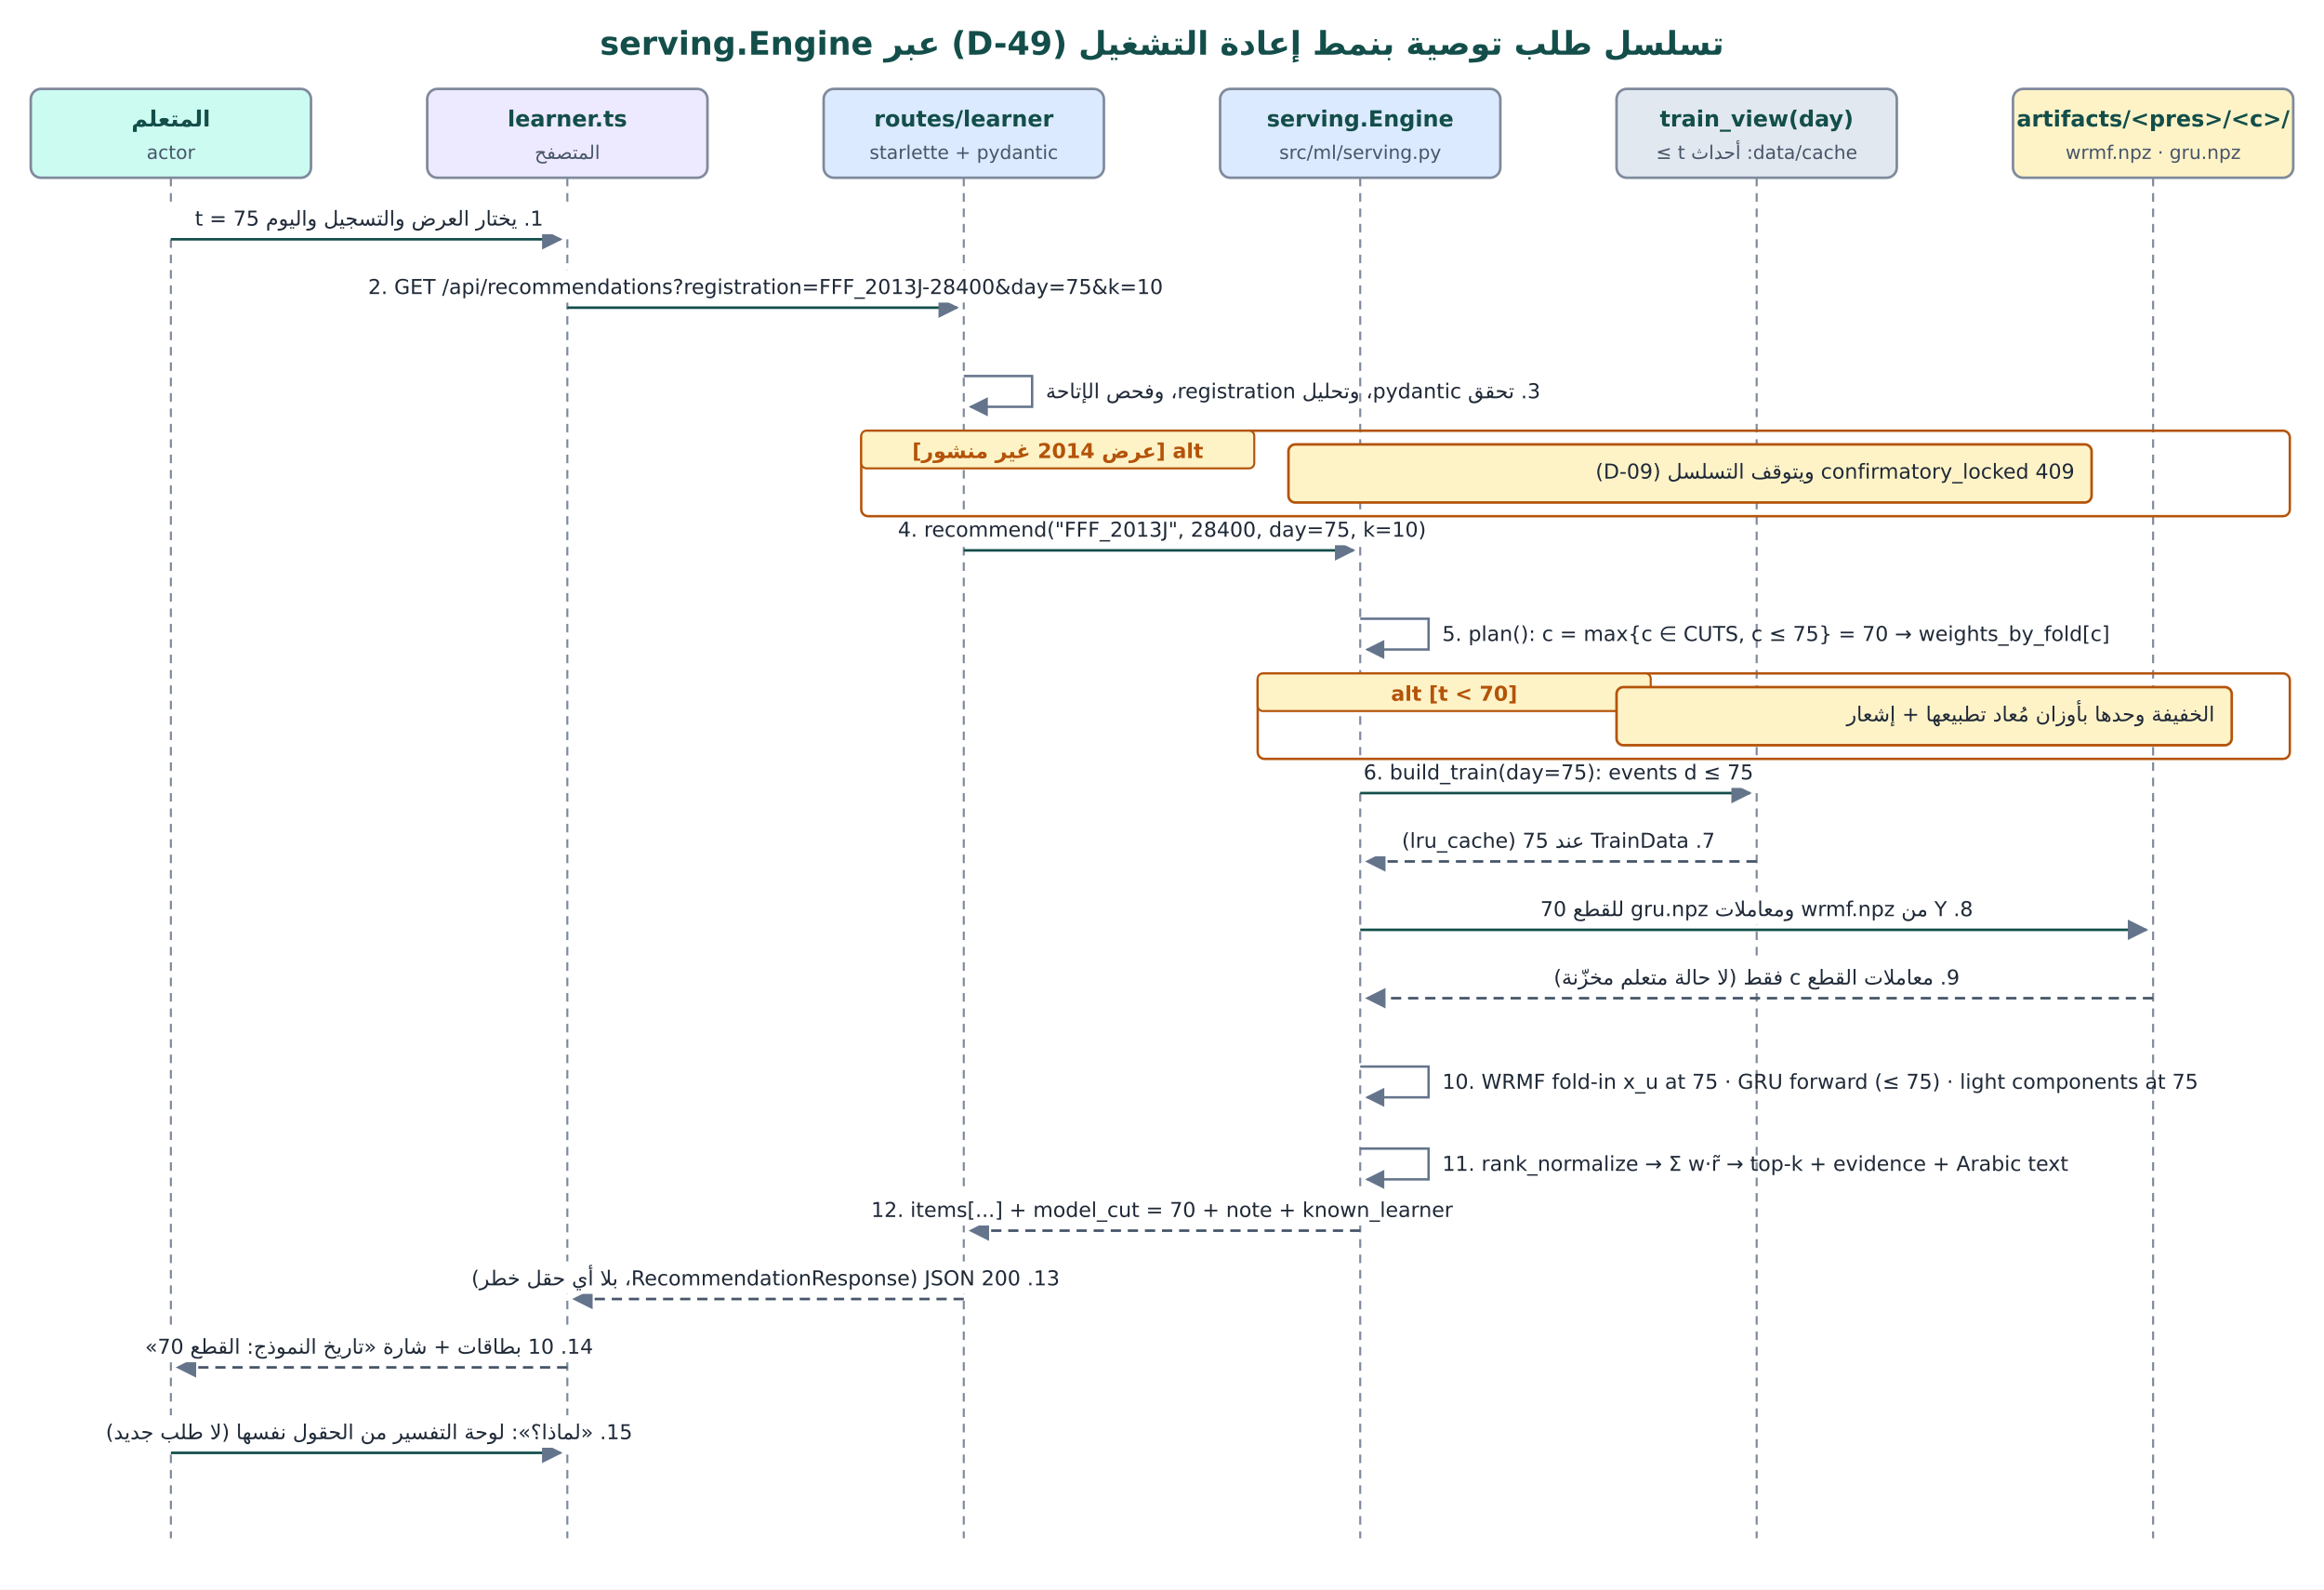
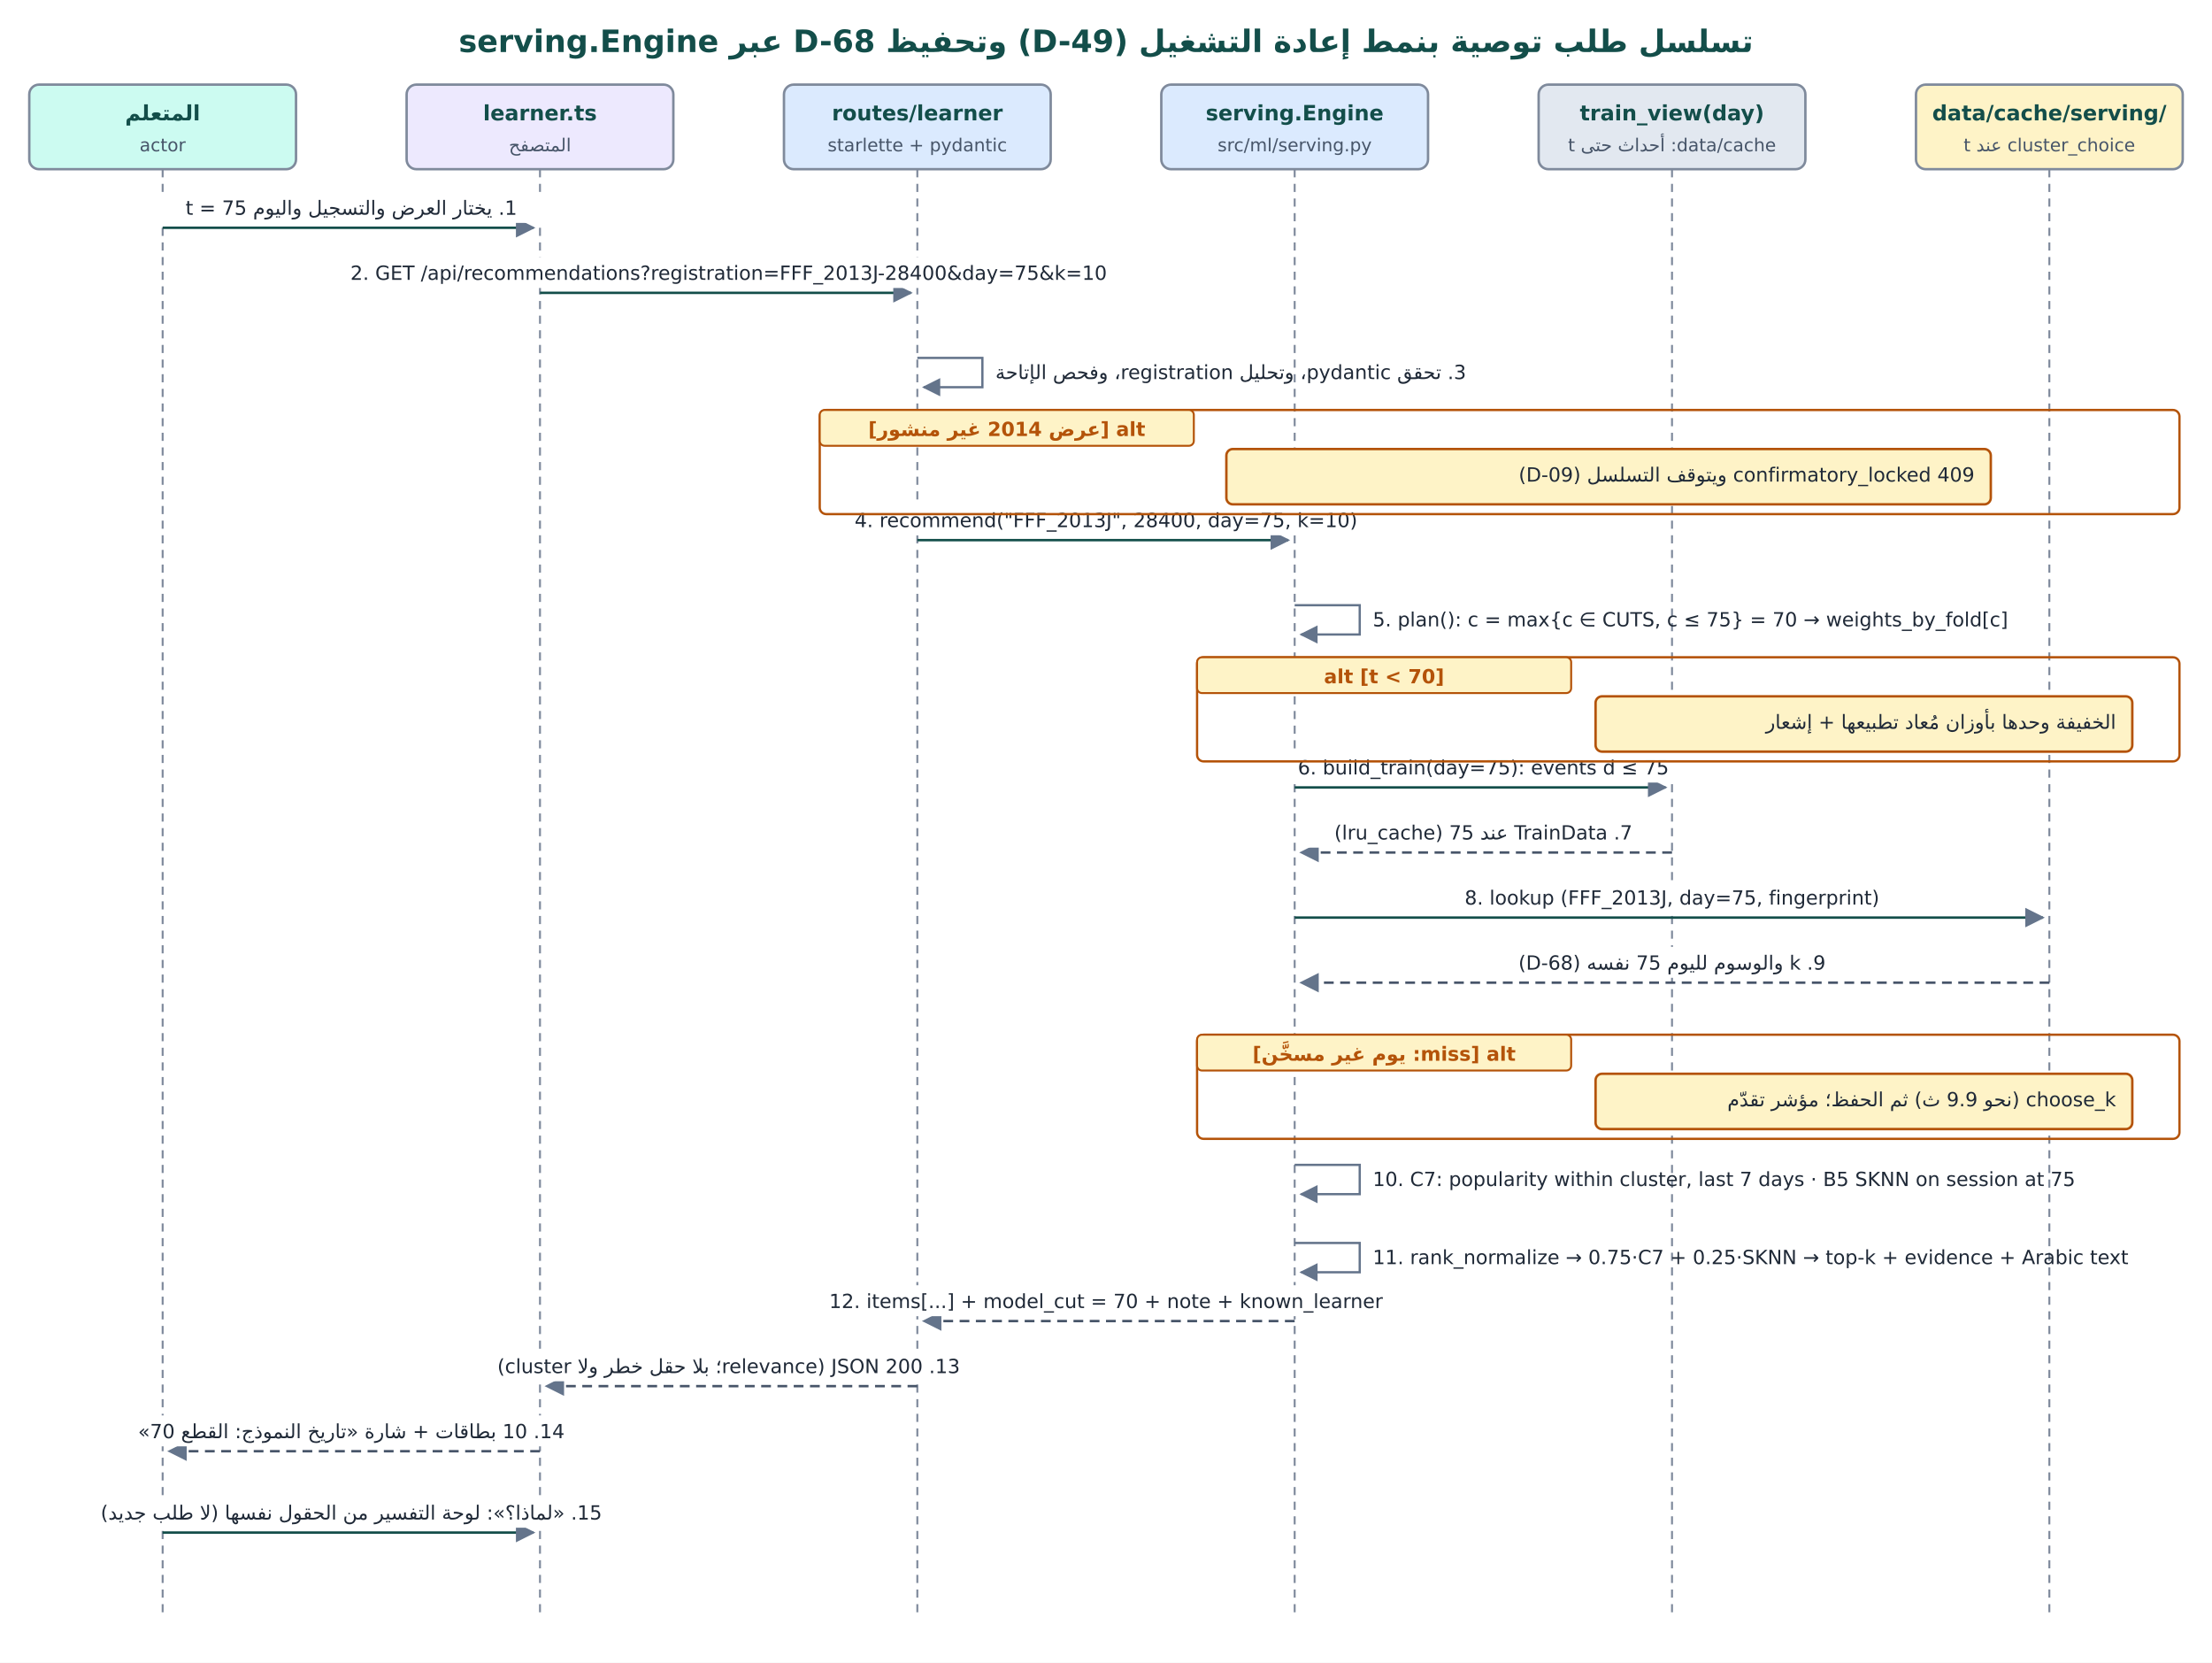
- <svg xmlns="http://www.w3.org/2000/svg" width="1360" height="930" viewBox="0 0 1360 930" font-family="DejaVu Sans, Arial, sans-serif">
+ <svg xmlns="http://www.w3.org/2000/svg" width="1360" height="1022" viewBox="0 0 1360 1022" font-family="DejaVu Sans, Arial, sans-serif">
  <defs>
    <marker id="arr" viewBox="0 0 10 10" refX="9" refY="5" markerWidth="8" markerHeight="8" orient="auto-start-reverse">
      <path d="M0,0 L10,5 L0,10 z" fill="#64748B" />
    </marker>
    <marker id="arrs" viewBox="0 0 10 10" refX="1" refY="5" markerWidth="8" markerHeight="8" orient="auto-start-reverse">
      <path d="M0,0 L10,5 L0,10 z" fill="#64748B" />
    </marker>
    <marker id="arrp" viewBox="0 0 10 10" refX="9" refY="5" markerWidth="8" markerHeight="8" orient="auto-start-reverse">
      <path d="M0,0 L10,5 L0,10 z" fill="#0F766E" />
    </marker>
    <marker id="arra" viewBox="0 0 10 10" refX="9" refY="5" markerWidth="8" markerHeight="8" orient="auto-start-reverse">
      <path d="M0,0 L10,5 L0,10 z" fill="#B45309" />
    </marker>
    <marker id="open" viewBox="0 0 12 12" refX="11" refY="6" markerWidth="10" markerHeight="10" orient="auto-start-reverse">
      <path d="M0,0 L11,6 L0,12" fill="none" stroke="#64748B" stroke-width="1.5" />
    </marker>
  </defs>
-   <rect x="0" y="0" width="1360" height="930" fill="#ffffff" />
-   <text x="680.0" y="32" font-family="DejaVu Sans, Arial, sans-serif" font-size="19" font-weight="bold" fill="#134E4A" text-anchor="middle" direction="rtl">تسلسل طلب توصية بنمط إعادة التشغيل (D-49) عبر serving.Engine</text>
+   <rect x="0" y="0" width="1360" height="1022" fill="#ffffff" />
+   <text x="680.0" y="32" font-family="DejaVu Sans, Arial, sans-serif" font-size="19" font-weight="bold" fill="#134E4A" text-anchor="middle" direction="rtl">تسلسل طلب توصية بنمط إعادة التشغيل (D-49) وتحفيظ D-68 عبر serving.Engine</text>
  <rect x="18.0" y="52" width="164" height="52" rx="6" fill="#CCFBF1" stroke="#7F8A9C" stroke-width="1.5" />
  <text x="100.0" y="74" font-family="DejaVu Sans, Arial, sans-serif" font-size="13" font-weight="bold" fill="#134E4A" text-anchor="middle" direction="rtl">المتعلم</text>
  <text x="100.0" y="93" font-family="DejaVu Sans, Arial, sans-serif" font-size="11" font-weight="normal" fill="#475569" text-anchor="middle">actor</text>
-   <line x1="100.0" y1="104" x2="100.0" y2="900" stroke="#7F8A9C" stroke-width="1.2" stroke-dasharray="5 4" />
+   <line x1="100.0" y1="104" x2="100.0" y2="992" stroke="#7F8A9C" stroke-width="1.2" stroke-dasharray="5 4" />
  <rect x="250.0" y="52" width="164" height="52" rx="6" fill="#EDE9FE" stroke="#7F8A9C" stroke-width="1.5" />
  <text x="332.0" y="74" font-family="DejaVu Sans, Arial, sans-serif" font-size="13" font-weight="bold" fill="#134E4A" text-anchor="middle">learner.ts</text>
  <text x="332.0" y="93" font-family="DejaVu Sans, Arial, sans-serif" font-size="11" font-weight="normal" fill="#475569" text-anchor="middle" direction="rtl">المتصفح</text>
-   <line x1="332.0" y1="104" x2="332.0" y2="900" stroke="#7F8A9C" stroke-width="1.2" stroke-dasharray="5 4" />
+   <line x1="332.0" y1="104" x2="332.0" y2="992" stroke="#7F8A9C" stroke-width="1.2" stroke-dasharray="5 4" />
  <rect x="482.0" y="52" width="164" height="52" rx="6" fill="#DBEAFE" stroke="#7F8A9C" stroke-width="1.5" />
  <text x="564.0" y="74" font-family="DejaVu Sans, Arial, sans-serif" font-size="13" font-weight="bold" fill="#134E4A" text-anchor="middle">routes/learner</text>
  <text x="564.0" y="93" font-family="DejaVu Sans, Arial, sans-serif" font-size="11" font-weight="normal" fill="#475569" text-anchor="middle">starlette + pydantic</text>
-   <line x1="564.0" y1="104" x2="564.0" y2="900" stroke="#7F8A9C" stroke-width="1.2" stroke-dasharray="5 4" />
+   <line x1="564.0" y1="104" x2="564.0" y2="992" stroke="#7F8A9C" stroke-width="1.2" stroke-dasharray="5 4" />
  <rect x="714.0" y="52" width="164" height="52" rx="6" fill="#DBEAFE" stroke="#7F8A9C" stroke-width="1.5" />
  <text x="796.0" y="74" font-family="DejaVu Sans, Arial, sans-serif" font-size="13" font-weight="bold" fill="#134E4A" text-anchor="middle">serving.Engine</text>
  <text x="796.0" y="93" font-family="DejaVu Sans, Arial, sans-serif" font-size="11" font-weight="normal" fill="#475569" text-anchor="middle">src/ml/serving.py</text>
-   <line x1="796.0" y1="104" x2="796.0" y2="900" stroke="#7F8A9C" stroke-width="1.2" stroke-dasharray="5 4" />
+   <line x1="796.0" y1="104" x2="796.0" y2="992" stroke="#7F8A9C" stroke-width="1.2" stroke-dasharray="5 4" />
  <rect x="946.0" y="52" width="164" height="52" rx="6" fill="#E2E8F0" stroke="#7F8A9C" stroke-width="1.5" />
  <text x="1028.0" y="74" font-family="DejaVu Sans, Arial, sans-serif" font-size="13" font-weight="bold" fill="#134E4A" text-anchor="middle">train_view(day)</text>
-   <text x="1028.0" y="93" font-family="DejaVu Sans, Arial, sans-serif" font-size="11" font-weight="normal" fill="#475569" text-anchor="middle" direction="rtl">data/cache: أحداث <tspan direction="ltr" unicode-bidi="isolate" style="direction:ltr;unicode-bidi:isolate">≤ t</tspan>
-   </text>
-   <line x1="1028.0" y1="104" x2="1028.0" y2="900" stroke="#7F8A9C" stroke-width="1.2" stroke-dasharray="5 4" />
+   <text x="1028.0" y="93" font-family="DejaVu Sans, Arial, sans-serif" font-size="11" font-weight="normal" fill="#475569" text-anchor="middle" direction="rtl">data/cache: أحداث حتى t</text>
+   <line x1="1028.0" y1="104" x2="1028.0" y2="992" stroke="#7F8A9C" stroke-width="1.2" stroke-dasharray="5 4" />
  <rect x="1178.0" y="52" width="164" height="52" rx="6" fill="#FEF3C7" stroke="#7F8A9C" stroke-width="1.5" />
-   <text x="1260.0" y="74" font-family="DejaVu Sans, Arial, sans-serif" font-size="13" font-weight="bold" fill="#134E4A" text-anchor="middle">artifacts/&lt;pres&gt;/&lt;c&gt;/</text>
-   <text x="1260.0" y="93" font-family="DejaVu Sans, Arial, sans-serif" font-size="11" font-weight="normal" fill="#475569" text-anchor="middle">wrmf.npz · gru.npz</text>
-   <line x1="1260.0" y1="104" x2="1260.0" y2="900" stroke="#7F8A9C" stroke-width="1.2" stroke-dasharray="5 4" />
+   <text x="1260.0" y="74" font-family="DejaVu Sans, Arial, sans-serif" font-size="13" font-weight="bold" fill="#134E4A" text-anchor="middle">data/cache/serving/</text>
+   <text x="1260.0" y="93" font-family="DejaVu Sans, Arial, sans-serif" font-size="11" font-weight="normal" fill="#475569" text-anchor="middle" direction="rtl">cluster_choice عند t</text>
+   <line x1="1260.0" y1="104" x2="1260.0" y2="992" stroke="#7F8A9C" stroke-width="1.2" stroke-dasharray="5 4" />
  <line x1="100.0" y1="140" x2="328.0" y2="140" stroke="#134E4A" stroke-width="1.5" marker-end="url(#arr)" />
  <rect x="82.24" y="118" width="267.52" height="19" rx="3" fill="#ffffff" stroke="#ffffff" stroke-width="0" />
  <text x="216.0" y="132" font-family="DejaVu Sans, Arial, sans-serif" font-size="12" font-weight="normal" fill="#1F2937" text-anchor="middle" direction="rtl">1. يختار العرض والتسجيل واليوم t = 75</text>
  <line x1="332.0" y1="180" x2="560.0" y2="180" stroke="#134E4A" stroke-width="1.5" marker-end="url(#arr)" />
  <rect x="206.36" y="158" width="483.28" height="19" rx="3" fill="#ffffff" stroke="#ffffff" stroke-width="0" />
  <text x="448.0" y="172" font-family="DejaVu Sans, Arial, sans-serif" font-size="12" font-weight="normal" fill="#1F2937" text-anchor="middle">2. GET /api/recommendations?registration=FFF_2013J-28400&amp;day=75&amp;k=10</text>
  <path d="M564.0,220 L604.0,220 L604.0,238 L568.0,238" fill="none" stroke="#64748B" stroke-width="1.4" marker-end="url(#arr)" />
  <text x="612.0" y="233" font-family="DejaVu Sans, Arial, sans-serif" font-size="12" font-weight="normal" fill="#1F2937" text-anchor="end" direction="rtl">3. تحقق pydantic، وتحليل registration، وفحص الإتاحة</text>
-   <line x1="564.0" y1="322" x2="792.0" y2="322" stroke="#134E4A" stroke-width="1.5" marker-end="url(#arr)" />
-   <rect x="514.92" y="300" width="330.16" height="19" rx="3" fill="#ffffff" stroke="#ffffff" stroke-width="0" />
-   <text x="680.0" y="314" font-family="DejaVu Sans, Arial, sans-serif" font-size="12" font-weight="normal" fill="#1F2937" text-anchor="middle">4. recommend("FFF_2013J", 28400, day=75, k=10)</text>
-   <path d="M796.0,362 L836.0,362 L836.0,380 L800.0,380" fill="none" stroke="#64748B" stroke-width="1.4" marker-end="url(#arr)" />
-   <text x="844.0" y="375" font-family="DejaVu Sans, Arial, sans-serif" font-size="12" font-weight="normal" fill="#1F2937" text-anchor="start">5. plan(): c = max{c ∈ CUTS, c ≤ 75} = 70 → weights_by_fold[c]</text>
-   <line x1="796.0" y1="464" x2="1024.0" y2="464" stroke="#134E4A" stroke-width="1.5" marker-end="url(#arr)" />
-   <rect x="778.24" y="442" width="267.52" height="19" rx="3" fill="#ffffff" stroke="#ffffff" stroke-width="0" />
-   <text x="912.0" y="456" font-family="DejaVu Sans, Arial, sans-serif" font-size="12" font-weight="normal" fill="#1F2937" text-anchor="middle">6. build_train(day=75): events d ≤ 75</text>
-   <line x1="1028.0" y1="504" x2="800.0" y2="504" stroke="#475569" stroke-width="1.5" stroke-dasharray="6 4" marker-end="url(#arr)" />
-   <rect x="799.12" y="482" width="225.76" height="19" rx="3" fill="#ffffff" stroke="#ffffff" stroke-width="0" />
-   <text x="912.0" y="496" font-family="DejaVu Sans, Arial, sans-serif" font-size="12" font-weight="normal" fill="#1F2937" text-anchor="middle" direction="rtl">7. TrainData عند 75 (lru_cache)</text>
-   <line x1="796.0" y1="544" x2="1256.0" y2="544" stroke="#134E4A" stroke-width="1.5" marker-end="url(#arr)" />
-   <rect x="876.84" y="522" width="302.32" height="19" rx="3" fill="#ffffff" stroke="#ffffff" stroke-width="0" />
-   <text x="1028.0" y="536" font-family="DejaVu Sans, Arial, sans-serif" font-size="12" font-weight="normal" fill="#1F2937" text-anchor="middle" direction="rtl">8. Y من wrmf.npz ومعاملات gru.npz للقطع 70</text>
-   <line x1="1260.0" y1="584" x2="800.0" y2="584" stroke="#475569" stroke-width="1.5" stroke-dasharray="6 4" marker-end="url(#arr)" />
-   <rect x="866.4" y="562" width="323.2" height="19" rx="3" fill="#ffffff" stroke="#ffffff" stroke-width="0" />
-   <text x="1028.0" y="576" font-family="DejaVu Sans, Arial, sans-serif" font-size="12" font-weight="normal" fill="#1F2937" text-anchor="middle" direction="rtl">9. معاملات القطع c فقط (لا حالة متعلم مخزّنة)</text>
-   <path d="M796.0,624 L836.0,624 L836.0,642 L800.0,642" fill="none" stroke="#64748B" stroke-width="1.4" marker-end="url(#arr)" />
-   <text x="844.0" y="637" font-family="DejaVu Sans, Arial, sans-serif" font-size="12" font-weight="normal" fill="#1F2937" text-anchor="start">10. WRMF fold-in x_u at 75 · GRU forward (≤ 75) · light components at 75</text>
-   <path d="M796.0,672 L836.0,672 L836.0,690 L800.0,690" fill="none" stroke="#64748B" stroke-width="1.4" marker-end="url(#arr)" />
-   <text x="844.0" y="685" font-family="DejaVu Sans, Arial, sans-serif" font-size="12" font-weight="normal" fill="#1F2937" text-anchor="start">11. rank_normalize → Σ w·r̃ → top-k + evidence + Arabic text</text>
-   <line x1="796.0" y1="720" x2="568.0" y2="720" stroke="#475569" stroke-width="1.5" stroke-dasharray="6 4" marker-end="url(#arr)" />
-   <rect x="487.08" y="698" width="385.84" height="19" rx="3" fill="#ffffff" stroke="#ffffff" stroke-width="0" />
-   <text x="680.0" y="712" font-family="DejaVu Sans, Arial, sans-serif" font-size="12" font-weight="normal" fill="#1F2937" text-anchor="middle">12. items[...] + model_cut = 70 + note + known_learner</text>
-   <line x1="564.0" y1="760" x2="336.0" y2="760" stroke="#475569" stroke-width="1.5" stroke-dasharray="6 4" marker-end="url(#arr)" />
-   <rect x="258.56" y="738" width="378.88" height="19" rx="3" fill="#ffffff" stroke="#ffffff" stroke-width="0" />
-   <text x="448.0" y="752" font-family="DejaVu Sans, Arial, sans-serif" font-size="12" font-weight="normal" fill="#1F2937" text-anchor="middle" direction="rtl">13. 200 JSON (RecommendationResponse، بلا أي حقل خطر)</text>
-   <line x1="332.0" y1="800" x2="104.0" y2="800" stroke="#475569" stroke-width="1.5" stroke-dasharray="6 4" marker-end="url(#arr)" />
-   <rect x="50.92" y="778" width="330.16" height="19" rx="3" fill="#ffffff" stroke="#ffffff" stroke-width="0" />
-   <text x="216.0" y="792" font-family="DejaVu Sans, Arial, sans-serif" font-size="12" font-weight="normal" fill="#1F2937" text-anchor="middle" direction="rtl">14. 10 بطاقات + شارة «تاريخ النموذج: القطع 70»</text>
-   <line x1="100.0" y1="850" x2="328.0" y2="850" stroke="#134E4A" stroke-width="1.5" marker-end="url(#arr)" />
-   <rect x="16.12" y="828" width="399.76" height="19" rx="3" fill="#ffffff" stroke="#ffffff" stroke-width="0" />
-   <text x="216.0" y="842" font-family="DejaVu Sans, Arial, sans-serif" font-size="12" font-weight="normal" fill="#1F2937" text-anchor="middle" direction="rtl">15. «لماذا؟»: لوحة التفسير من الحقول نفسها (لا طلب جديد)</text>
-   <rect x="504.0" y="252" width="836.0" height="50" rx="4" fill="none" stroke="#B45309" stroke-width="1.4" />
+   <line x1="564.0" y1="332" x2="792.0" y2="332" stroke="#134E4A" stroke-width="1.5" marker-end="url(#arr)" />
+   <rect x="514.92" y="310" width="330.16" height="19" rx="3" fill="#ffffff" stroke="#ffffff" stroke-width="0" />
+   <text x="680.0" y="324" font-family="DejaVu Sans, Arial, sans-serif" font-size="12" font-weight="normal" fill="#1F2937" text-anchor="middle">4. recommend("FFF_2013J", 28400, day=75, k=10)</text>
+   <path d="M796.0,372 L836.0,372 L836.0,390 L800.0,390" fill="none" stroke="#64748B" stroke-width="1.4" marker-end="url(#arr)" />
+   <text x="844.0" y="385" font-family="DejaVu Sans, Arial, sans-serif" font-size="12" font-weight="normal" fill="#1F2937" text-anchor="start">5. plan(): c = max{c ∈ CUTS, c ≤ 75} = 70 → weights_by_fold[c]</text>
+   <line x1="796.0" y1="484" x2="1024.0" y2="484" stroke="#134E4A" stroke-width="1.5" marker-end="url(#arr)" />
+   <rect x="778.24" y="462" width="267.52" height="19" rx="3" fill="#ffffff" stroke="#ffffff" stroke-width="0" />
+   <text x="912.0" y="476" font-family="DejaVu Sans, Arial, sans-serif" font-size="12" font-weight="normal" fill="#1F2937" text-anchor="middle">6. build_train(day=75): events d ≤ 75</text>
+   <line x1="1028.0" y1="524" x2="800.0" y2="524" stroke="#475569" stroke-width="1.5" stroke-dasharray="6 4" marker-end="url(#arr)" />
+   <rect x="799.12" y="502" width="225.76" height="19" rx="3" fill="#ffffff" stroke="#ffffff" stroke-width="0" />
+   <text x="912.0" y="516" font-family="DejaVu Sans, Arial, sans-serif" font-size="12" font-weight="normal" fill="#1F2937" text-anchor="middle" direction="rtl">7. TrainData عند 75 (lru_cache)</text>
+   <line x1="796.0" y1="564" x2="1256.0" y2="564" stroke="#134E4A" stroke-width="1.5" marker-end="url(#arr)" />
+   <rect x="876.84" y="542" width="302.32" height="19" rx="3" fill="#ffffff" stroke="#ffffff" stroke-width="0" />
+   <text x="1028.0" y="556" font-family="DejaVu Sans, Arial, sans-serif" font-size="12" font-weight="normal" fill="#1F2937" text-anchor="middle">8. lookup (FFF_2013J, day=75, fingerprint)</text>
+   <line x1="1260.0" y1="604" x2="800.0" y2="604" stroke="#475569" stroke-width="1.5" stroke-dasharray="6 4" marker-end="url(#arr)" />
+   <rect x="908.16" y="582" width="239.68" height="19" rx="3" fill="#ffffff" stroke="#ffffff" stroke-width="0" />
+   <text x="1028.0" y="596" font-family="DejaVu Sans, Arial, sans-serif" font-size="12" font-weight="normal" fill="#1F2937" text-anchor="middle" direction="rtl">9. k والوسوم لليوم 75 نفسه (D-68)</text>
+   <path d="M796.0,716 L836.0,716 L836.0,734 L800.0,734" fill="none" stroke="#64748B" stroke-width="1.4" marker-end="url(#arr)" />
+   <text x="844.0" y="729" font-family="DejaVu Sans, Arial, sans-serif" font-size="12" font-weight="normal" fill="#1F2937" text-anchor="start">10. C7: popularity within cluster, last 7 days · B5 SKNN on session at 75</text>
+   <path d="M796.0,764 L836.0,764 L836.0,782 L800.0,782" fill="none" stroke="#64748B" stroke-width="1.4" marker-end="url(#arr)" />
+   <text x="844.0" y="777" font-family="DejaVu Sans, Arial, sans-serif" font-size="12" font-weight="normal" fill="#1F2937" text-anchor="start">11. rank_normalize → 0.75·C7 + 0.25·SKNN → top-k + evidence + Arabic text</text>
+   <line x1="796.0" y1="812" x2="568.0" y2="812" stroke="#475569" stroke-width="1.5" stroke-dasharray="6 4" marker-end="url(#arr)" />
+   <rect x="487.08" y="790" width="385.84" height="19" rx="3" fill="#ffffff" stroke="#ffffff" stroke-width="0" />
+   <text x="680.0" y="804" font-family="DejaVu Sans, Arial, sans-serif" font-size="12" font-weight="normal" fill="#1F2937" text-anchor="middle">12. items[...] + model_cut = 70 + note + known_learner</text>
+   <line x1="564.0" y1="852" x2="336.0" y2="852" stroke="#475569" stroke-width="1.5" stroke-dasharray="6 4" marker-end="url(#arr)" />
+   <rect x="272.48" y="830" width="351.04" height="19" rx="3" fill="#ffffff" stroke="#ffffff" stroke-width="0" />
+   <text x="448.0" y="844" font-family="DejaVu Sans, Arial, sans-serif" font-size="12" font-weight="normal" fill="#1F2937" text-anchor="middle" direction="rtl">13. 200 JSON (relevance؛ بلا حقل خطر ولا cluster)</text>
+   <line x1="332.0" y1="892" x2="104.0" y2="892" stroke="#475569" stroke-width="1.5" stroke-dasharray="6 4" marker-end="url(#arr)" />
+   <rect x="50.92" y="870" width="330.16" height="19" rx="3" fill="#ffffff" stroke="#ffffff" stroke-width="0" />
+   <text x="216.0" y="884" font-family="DejaVu Sans, Arial, sans-serif" font-size="12" font-weight="normal" fill="#1F2937" text-anchor="middle" direction="rtl">14. 10 بطاقات + شارة «تاريخ النموذج: القطع 70»</text>
+   <line x1="100.0" y1="942" x2="328.0" y2="942" stroke="#134E4A" stroke-width="1.5" marker-end="url(#arr)" />
+   <rect x="16.12" y="920" width="399.76" height="19" rx="3" fill="#ffffff" stroke="#ffffff" stroke-width="0" />
+   <text x="216.0" y="934" font-family="DejaVu Sans, Arial, sans-serif" font-size="12" font-weight="normal" fill="#1F2937" text-anchor="middle" direction="rtl">15. «لماذا؟»: لوحة التفسير من الحقول نفسها (لا طلب جديد)</text>
+   <rect x="504.0" y="252" width="836.0" height="64" rx="4" fill="none" stroke="#B45309" stroke-width="1.4" />
  <rect x="504.0" y="252" width="230" height="22" rx="3" fill="#FEF3C7" stroke="#B45309" stroke-width="1.2" />
  <text x="619.0" y="268" font-family="DejaVu Sans, Arial, sans-serif" font-size="12" font-weight="bold" fill="#B45309" text-anchor="middle" direction="rtl">alt [عرض 2014 غير منشور]</text>
-   <rect x="736.0" y="394" width="604.0" height="50" rx="4" fill="none" stroke="#B45309" stroke-width="1.4" />
-   <rect x="736.0" y="394" width="230" height="22" rx="3" fill="#FEF3C7" stroke="#B45309" stroke-width="1.2" />
-   <text x="851.0" y="410" font-family="DejaVu Sans, Arial, sans-serif" font-size="12" font-weight="bold" fill="#B45309" text-anchor="middle">alt [t &lt; 70]</text>
-   <rect x="754.0" y="260" width="470" height="34" rx="4" fill="#FEF3C7" stroke="#B45309" stroke-width="1.5" />
-   <text x="1214.0" y="280" font-family="DejaVu Sans, Arial, sans-serif" font-size="12" font-weight="normal" fill="#1F2937" text-anchor="start" direction="rtl">409 confirmatory_locked ويتوقف التسلسل (D-09)</text>
-   <rect x="946.0" y="402" width="360" height="34" rx="4" fill="#FEF3C7" stroke="#B45309" stroke-width="1.5" />
-   <text x="1296.0" y="422" font-family="DejaVu Sans, Arial, sans-serif" font-size="12" font-weight="normal" fill="#1F2937" text-anchor="start" direction="rtl">الخفيفة وحدها بأوزان مُعاد تطبيعها + إشعار</text>
+   <rect x="736.0" y="404" width="604.0" height="64" rx="4" fill="none" stroke="#B45309" stroke-width="1.4" />
+   <rect x="736.0" y="404" width="230" height="22" rx="3" fill="#FEF3C7" stroke="#B45309" stroke-width="1.2" />
+   <text x="851.0" y="420" font-family="DejaVu Sans, Arial, sans-serif" font-size="12" font-weight="bold" fill="#B45309" text-anchor="middle">alt [t &lt; 70]</text>
+   <rect x="736.0" y="636" width="604.0" height="64" rx="4" fill="none" stroke="#B45309" stroke-width="1.4" />
+   <rect x="736.0" y="636" width="230" height="22" rx="3" fill="#FEF3C7" stroke="#B45309" stroke-width="1.2" />
+   <text x="851.0" y="652" font-family="DejaVu Sans, Arial, sans-serif" font-size="12" font-weight="bold" fill="#B45309" text-anchor="middle" direction="rtl">alt [miss: يوم غير مسخَّن]</text>
+   <rect x="754.0" y="276" width="470" height="34" rx="4" fill="#FEF3C7" stroke="#B45309" stroke-width="1.5" />
+   <text x="1214.0" y="296" font-family="DejaVu Sans, Arial, sans-serif" font-size="12" font-weight="normal" fill="#1F2937" text-anchor="start" direction="rtl">409 confirmatory_locked ويتوقف التسلسل (D-09)</text>
+   <rect x="981.0" y="428" width="330" height="34" rx="4" fill="#FEF3C7" stroke="#B45309" stroke-width="1.5" />
+   <text x="1301.0" y="448" font-family="DejaVu Sans, Arial, sans-serif" font-size="12" font-weight="normal" fill="#1F2937" text-anchor="start" direction="rtl">الخفيفة وحدها بأوزان مُعاد تطبيعها + إشعار</text>
+   <rect x="981.0" y="660" width="330" height="34" rx="4" fill="#FEF3C7" stroke="#B45309" stroke-width="1.5" />
+   <text x="1301.0" y="680" font-family="DejaVu Sans, Arial, sans-serif" font-size="12" font-weight="normal" fill="#1F2937" text-anchor="start" direction="rtl">choose_k (نحو 9.9 ث) ثم الحفظ؛ مؤشر تقدّم</text>
</svg>
